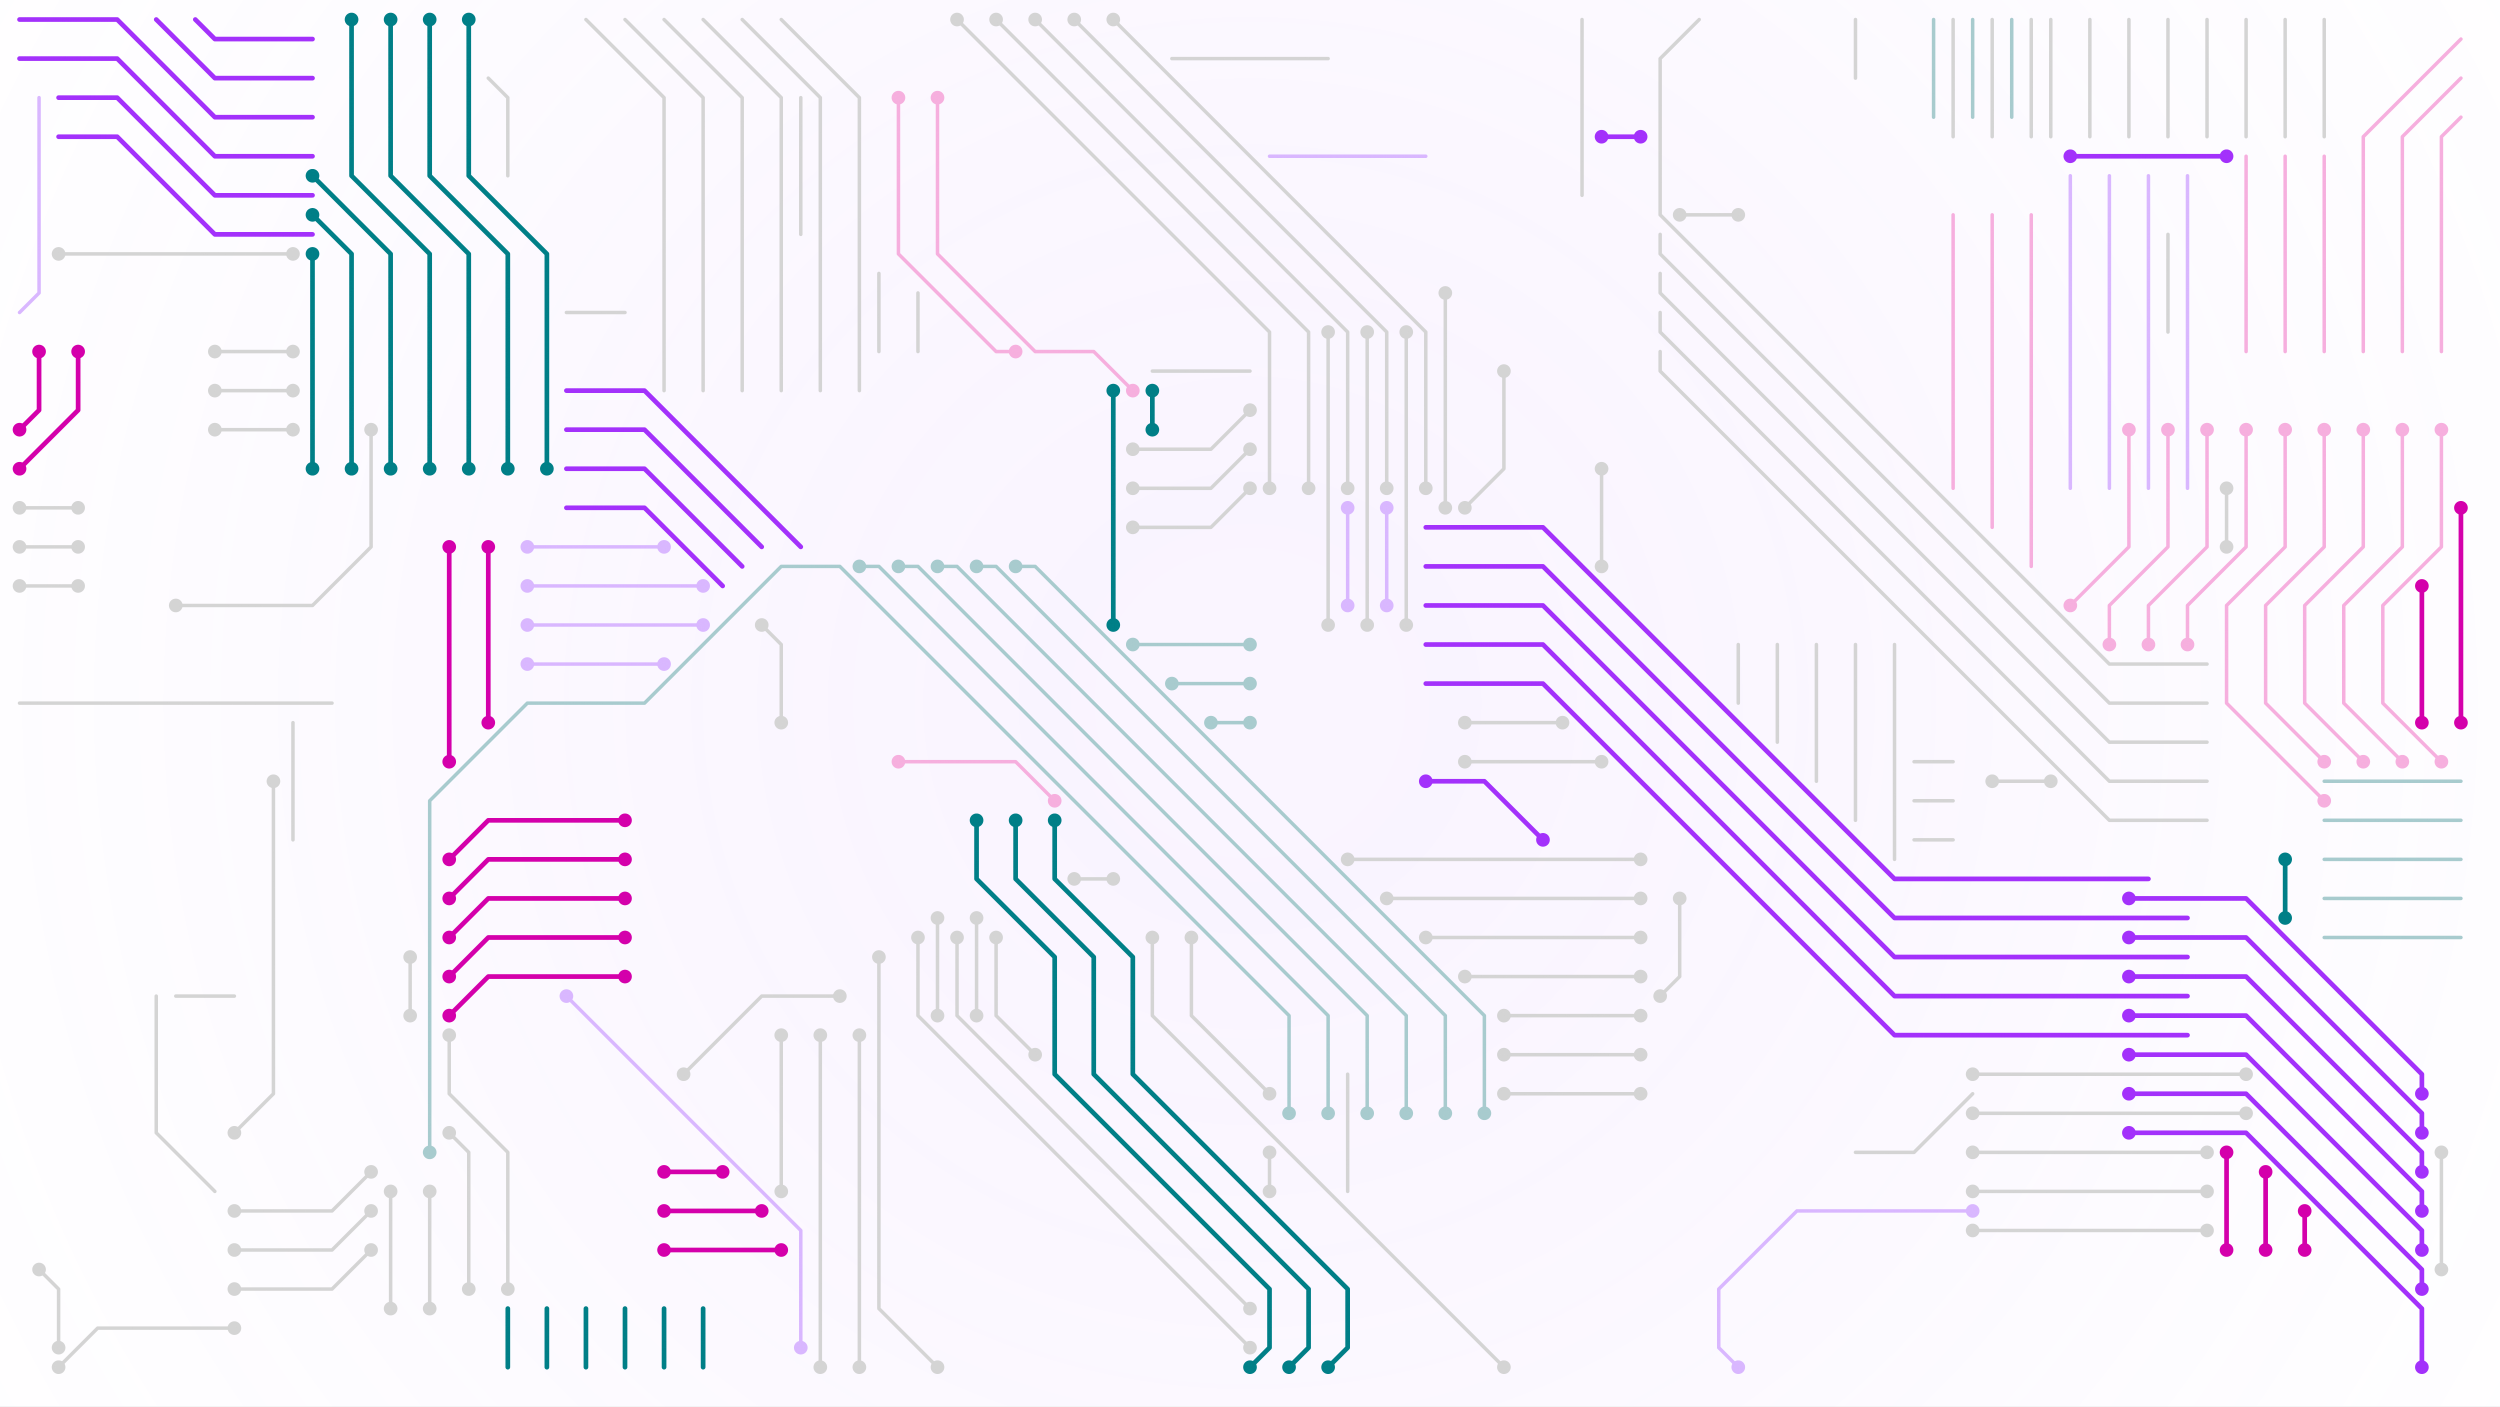
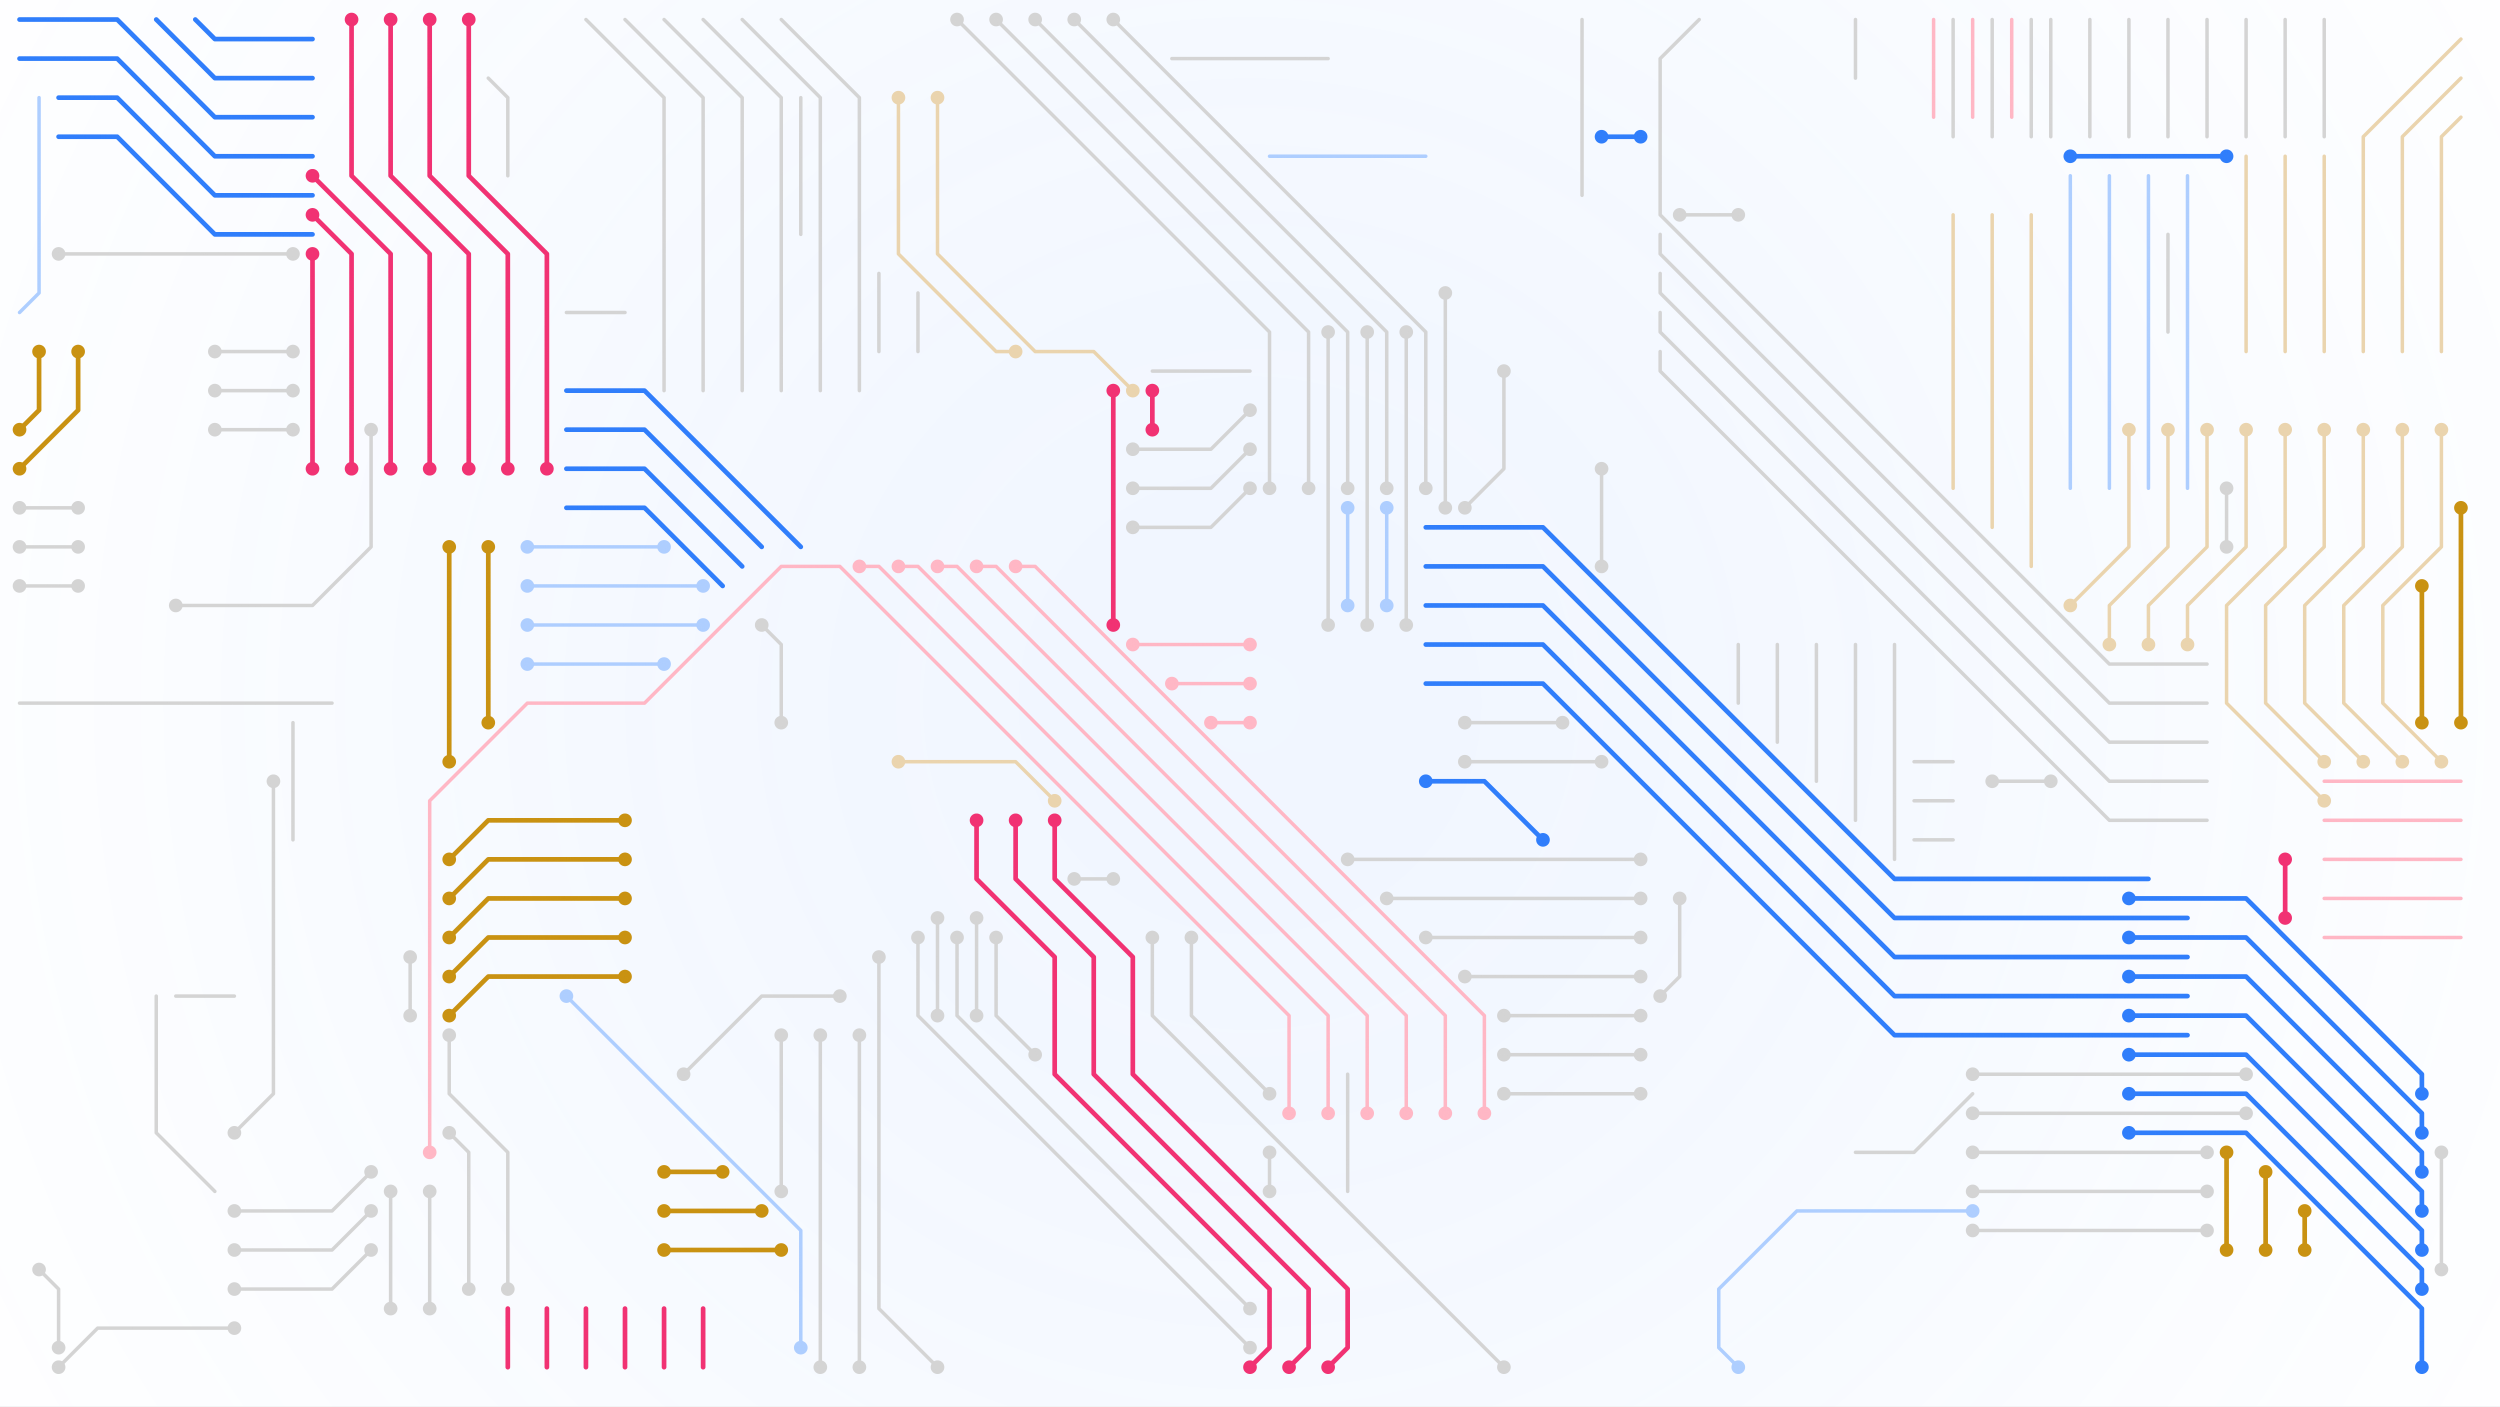
<svg xmlns="http://www.w3.org/2000/svg" width="2560" height="1440" viewBox="0 0 2560 1440">
  <defs>
    <filter id="glow" x="-20%" y="-20%" width="140%" height="140%">
      <feGaussianBlur in="SourceGraphic" stdDeviation="0.4" result="b" />
      <feComponentTransfer in="b" result="g">
        <feFuncA type="linear" slope="1.2" />
      </feComponentTransfer>
      <feMerge>
        <feMergeNode in="g" />
        <feMergeNode in="SourceGraphic" />
      </feMerge>
    </filter>
    <radialGradient id="glow-bg" gradientUnits="userSpaceOnUse" cx="1280" cy="720" r="1792">
-       <stop offset="0" stop-color="#bb7aff" stop-opacity="0.08" />
-       <stop offset="0.125" stop-color="#bb7aff" stop-opacity="0.077" />
-       <stop offset="0.25" stop-color="#bb7aff" stop-opacity="0.068" />
-       <stop offset="0.375" stop-color="#bb7aff" stop-opacity="0.055" />
-       <stop offset="0.5" stop-color="#bb7aff" stop-opacity="0.04" />
-       <stop offset="0.625" stop-color="#bb7aff" stop-opacity="0.025" />
-       <stop offset="0.75" stop-color="#bb7aff" stop-opacity="0.013" />
-       <stop offset="0.875" stop-color="#bb7aff" stop-opacity="0.003" />
-       <stop offset="1" stop-color="#bb7aff" stop-opacity="0" />
+       <stop offset="0" stop-color="#4d91ff" stop-opacity="0.08" />
+       <stop offset="0.125" stop-color="#4d91ff" stop-opacity="0.077" />
+       <stop offset="0.25" stop-color="#4d91ff" stop-opacity="0.068" />
+       <stop offset="0.375" stop-color="#4d91ff" stop-opacity="0.055" />
+       <stop offset="0.5" stop-color="#4d91ff" stop-opacity="0.04" />
+       <stop offset="0.625" stop-color="#4d91ff" stop-opacity="0.025" />
+       <stop offset="0.75" stop-color="#4d91ff" stop-opacity="0.013" />
+       <stop offset="0.875" stop-color="#4d91ff" stop-opacity="0.003" />
+       <stop offset="1" stop-color="#4d91ff" stop-opacity="0" />
    </radialGradient>
    <filter id="grain" x="0" y="0" width="100%" height="100%" color-interpolation-filters="sRGB">
      <feTurbulence type="fractalNoise" baseFrequency="0.7" numOctaves="2" seed="12962" stitchTiles="stitch" />
      <feColorMatrix type="matrix" values="0.33 0.33 0.33 0 0 0.33 0.33 0.33 0 0 0.33 0.33 0.33 0 0 0 0 0 0 1" />
    </filter>
  </defs>
  <rect width="2560" height="1440" fill="#ffffff" />
  <rect width="2560" height="1440" fill="url(#glow-bg)" />
  <g transform="translate(0 0) scale(20)">
    <g stroke="#d4d4d4" fill="none" stroke-linecap="round">
      <path d="M105 7L105 1M107 7L107 1M109 7L109 1M111 7L111 1M113 7L113 1M115 7L115 1M117 7L117 1M119 7L119 1M125 65L125 59M84 56L77 56M84 54L77 54M84 52L77 52M84 50L75 50M84 48L73 48M84 46L71 46M84 44L69 44M113 42L108 42L85 19L85 18M113 40L108 40L85 17L85 16M113 38L108 38L85 15L85 14M113 36L108 36L85 13L85 12M113 34L108 34L85 11L85 3L87 1M65 25L65 17L49 1M67 25L67 17L51 1M69 25L69 17L53 1M71 25L71 17L55 1M73 25L73 17L57 1M97 33L97 44M95 33L95 42M93 33L93 40M91 33L91 38M89 33L89 36M75 37L80 37M75 39L82 39M34 20L34 5L30 1M36 20L36 5L32 1M38 20L38 5L34 1M40 20L40 5L36 1M42 20L42 5L38 1M44 20L44 5L40 1M100 7L100 1M102 7L102 1M104 7L104 1M101 55L115 55M101 57L115 57M101 59L113 59M101 61L113 61M101 63L113 63M68 32L68 17M70 32L70 17M72 32L72 17M61 48L61 52L65 56M59 48L59 52L77 70M51 48L51 52L53 54M49 48L49 52L64 67M47 48L47 52L64 69M40 37L40 33L39 32M17 36L1 36M59 19L64 19M57 45L55 45M58 23L62 23L64 21M58 25L62 25L64 23M58 27L62 27L64 25M69 55L69 61M100 43L98 43M100 41L98 41M100 39L98 39M114 25L114 28M81 10L81 1M20 67L20 61M22 67L22 61M3 69L3 66L2 65M74 15L74 26M82 24L82 29M12 62L17 62L19 60M12 64L17 64L19 62M12 66L17 66L19 64M102 40L105 40M68 3L60 3M8 51L8 58L11 61M3 13L15 13M45 49L45 67L48 70M41 5L41 12M11 18L15 18M11 20L15 20M11 22L15 22M12 68L5 68L3 70M95 59L98 59L101 56M14 40L14 56L12 58M12 51L9 51M32 16L29 16M26 9L26 5L25 4M111 17L111 12M77 19L77 24L75 26M45 18L45 14M47 18L47 15M65 59L65 61M44 53L44 70M42 53L42 70M40 53L40 61M43 51L39 51L35 55M89 11L86 11M50 47L50 52M48 47L48 52M15 43L15 37M86 46L86 50L85 51M95 4L95 1M21 52L21 49M9 31L16 31L19 28L19 22M4 30L1 30M4 28L1 28M4 26L1 26M24 66L24 59L23 58M26 66L26 59L23 56L23 53" stroke-width=".18" stroke-linejoin="round" />
      <path d="M125 65h0M125 59h0M84 56h0M77 56h0M84 54h0M77 54h0M84 52h0M77 52h0M84 50h0M75 50h0M84 48h0M73 48h0M84 46h0M71 46h0M84 44h0M69 44h0M65 25h0M49 1h0M67 25h0M51 1h0M69 25h0M53 1h0M71 25h0M55 1h0M73 25h0M57 1h0M75 37h0M80 37h0M75 39h0M82 39h0M101 55h0M115 55h0M101 57h0M115 57h0M101 59h0M113 59h0M101 61h0M113 61h0M101 63h0M113 63h0M68 32h0M68 17h0M70 32h0M70 17h0M72 32h0M72 17h0M61 48h0M65 56h0M59 48h0M77 70h0M51 48h0M53 54h0M49 48h0M64 67h0M47 48h0M64 69h0M40 37h0M39 32h0M57 45h0M55 45h0M58 23h0M64 21h0M58 25h0M64 23h0M58 27h0M64 25h0M114 25h0M114 28h0M20 67h0M20 61h0M22 67h0M22 61h0M3 69h0M2 65h0M74 15h0M74 26h0M82 24h0M82 29h0M12 62h0M19 60h0M12 64h0M19 62h0M12 66h0M19 64h0M102 40h0M105 40h0M3 13h0M15 13h0M45 49h0M48 70h0M11 18h0M15 18h0M11 20h0M15 20h0M11 22h0M15 22h0M12 68h0M3 70h0M14 40h0M12 58h0M77 19h0M75 26h0M65 59h0M65 61h0M44 53h0M44 70h0M42 53h0M42 70h0M40 53h0M40 61h0M43 51h0M35 55h0M89 11h0M86 11h0M50 47h0M50 52h0M48 47h0M48 52h0M86 46h0M85 51h0M21 52h0M21 49h0M9 31h0M19 22h0M4 30h0M1 30h0M4 28h0M1 28h0M4 26h0M1 26h0M24 66h0M23 58h0M26 66h0M23 53h0" stroke-width=".7" />
    </g>
-     <g stroke="#a8cbce" fill="none" stroke-linecap="round">
+     <g stroke="#aeceff" fill="none" stroke-linecap="round">
+       <path d="M2 5L2 15L1 16M106 25L106 9M108 25L108 9M110 25L110 9M112 25L112 9M101 62L92 62L88 66L88 69L89 70M27 28L34 28M27 30L36 30M27 32L36 32M27 34L34 34M41 69L41 63L29 51M69 31L69 26M71 31L71 26M73 8L65 8" stroke-width=".18" stroke-linejoin="round" />
+       <path d="M101 62h0M89 70h0M27 28h0M34 28h0M27 30h0M36 30h0M27 32h0M36 32h0M27 34h0M34 34h0M41 69h0M29 51h0M69 31h0M69 26h0M71 31h0M71 26h0" stroke-width=".7" />
+     </g>
+     <g stroke="#ffb7c5" fill="none" stroke-linecap="round">
      <path d="M66 57L66 52L43 29L40 29L33 36L27 36L22 41L22 59M68 57L68 52L45 29L44 29M70 57L70 52L47 29L46 29M72 57L72 52L49 29L48 29M74 57L74 52L51 29L50 29M76 57L76 52L53 29L52 29M119 40L126 40M119 42L126 42M119 44L126 44M119 46L126 46M119 48L126 48M64 37L62 37M64 35L60 35M64 33L58 33M99 6L99 1M101 6L101 1M103 6L103 1" stroke-width=".18" stroke-linejoin="round" />
      <path d="M66 57h0M22 59h0M68 57h0M44 29h0M70 57h0M46 29h0M72 57h0M48 29h0M74 57h0M50 29h0M76 57h0M52 29h0M64 37h0M62 37h0M64 35h0M60 35h0M64 33h0M58 33h0" stroke-width=".7" />
    </g>
-     <g stroke="#f6afde" fill="none" stroke-linecap="round">
+     <g stroke="#ead4ae" fill="none" stroke-linecap="round">
      <path d="M115 18L115 8M117 18L117 8M119 18L119 8M121 18L121 7L126 2M123 18L123 7L126 4M125 18L125 7L126 6M125 22L125 28L122 31L122 36L125 39M123 22L123 28L120 31L120 36L123 39M121 22L121 28L118 31L118 36L121 39M119 22L119 28L116 31L116 36L119 39M117 22L117 28L114 31L114 36L119 41M115 22L115 28L112 31L112 33M113 22L113 28L110 31L110 33M111 22L111 28L108 31L108 33M109 22L109 28L106 31M104 11L104 29M102 11L102 27M100 11L100 25M48 5L48 13L53 18L56 18L58 20M46 5L46 13L51 18L52 18M46 39L52 39L54 41" stroke-width=".18" stroke-linejoin="round" />
      <path d="M125 22h0M125 39h0M123 22h0M123 39h0M121 22h0M121 39h0M119 22h0M119 39h0M117 22h0M119 41h0M115 22h0M112 33h0M113 22h0M110 33h0M111 22h0M108 33h0M109 22h0M106 31h0M48 5h0M58 20h0M46 5h0M52 18h0M46 39h0M54 41h0" stroke-width=".7" />
    </g>
-     <g stroke="#d9b7ff" fill="none" stroke-linecap="round">
-       <path d="M2 5L2 15L1 16M106 25L106 9M108 25L108 9M110 25L110 9M112 25L112 9M101 62L92 62L88 66L88 69L89 70M27 28L34 28M27 30L36 30M27 32L36 32M27 34L34 34M41 69L41 63L29 51M69 31L69 26M71 31L71 26M73 8L65 8" stroke-width=".18" stroke-linejoin="round" />
-       <path d="M101 62h0M89 70h0M27 28h0M34 28h0M27 30h0M36 30h0M27 32h0M36 32h0M27 34h0M34 34h0M41 69h0M29 51h0M69 31h0M69 26h0M71 31h0M71 26h0" stroke-width=".7" />
+     <g stroke="#307efb" fill="none" stroke-linecap="round">
+       <path d="M109 46L115 46L124 55L124 56M109 48L115 48L124 57L124 58M109 50L115 50L124 59L124 60M109 52L115 52L124 61L124 62M109 54L115 54L124 63L124 64M109 56L115 56L124 65L124 66M109 58L115 58L124 67L124 70M16 12L11 12L6 7L3 7M16 10L11 10L6 5L3 5M16 8L11 8L6 3L1 3M16 6L11 6L6 1L1 1M16 4L11 4L8 1M16 2L11 2L10 1M73 27L79 27L97 45L110 45M73 29L79 29L97 47L112 47M73 31L79 31L97 49L112 49M73 33L79 33L97 51L112 51M73 35L79 35L97 53L112 53M106 8L114 8M29 20L33 20L41 28M29 22L33 22L39 28M29 24L33 24L38 29M29 26L33 26L37 30M73 40L76 40L79 43M84 7L82 7" stroke-width=".24" stroke-linejoin="round" />
+       <path d="M109 46h0M124 56h0M109 48h0M124 58h0M109 50h0M124 60h0M109 52h0M124 62h0M109 54h0M124 64h0M109 56h0M124 66h0M109 58h0M124 70h0M106 8h0M114 8h0M73 40h0M79 43h0M84 7h0M82 7h0" stroke-width=".7" />
    </g>
-     <g stroke="#007f87" fill="none" stroke-linecap="round">
+     <g stroke="#f13273" fill="none" stroke-linecap="round">
      <path d="M117 44L117 47M36 67L36 70M34 67L34 70M32 67L32 70M30 67L30 70M28 67L28 70M26 67L26 70M54 42L54 45L58 49L58 55L69 66L69 69L68 70M52 42L52 45L56 49L56 55L67 66L67 69L66 70M50 42L50 45L54 49L54 55L65 66L65 69L64 70M16 24L16 13M18 24L18 13L16 11M20 24L20 13L16 9M22 24L22 13L18 9L18 1M24 24L24 13L20 9L20 1M26 24L26 13L22 9L22 1M28 24L28 13L24 9L24 1M59 20L59 22M57 20L57 32" stroke-width=".24" stroke-linejoin="round" />
      <path d="M117 44h0M117 47h0M54 42h0M68 70h0M52 42h0M66 70h0M50 42h0M64 70h0M16 24h0M16 13h0M18 24h0M16 11h0M20 24h0M16 9h0M22 24h0M18 1h0M24 24h0M20 1h0M26 24h0M22 1h0M28 24h0M24 1h0M59 20h0M59 22h0M57 20h0M57 32h0" stroke-width=".7" />
    </g>
-     <g stroke="#d400ab" fill="none" stroke-linecap="round">
+     <g stroke="#c99212" fill="none" stroke-linecap="round">
      <path d="M32 50L25 50L23 52M32 48L25 48L23 50M32 46L25 46L23 48M32 44L25 44L23 46M32 42L25 42L23 44M4 18L4 21L1 24M2 18L2 21L1 22M114 64L114 59M116 64L116 60M118 64L118 62M124 37L124 30M126 37L126 26M25 28L25 37M23 28L23 39M34 60L37 60M34 62L39 62M34 64L40 64" stroke-width=".24" stroke-linejoin="round" />
      <path d="M32 50h0M23 52h0M32 48h0M23 50h0M32 46h0M23 48h0M32 44h0M23 46h0M32 42h0M23 44h0M4 18h0M1 24h0M2 18h0M1 22h0M114 64h0M114 59h0M116 64h0M116 60h0M118 64h0M118 62h0M124 37h0M124 30h0M126 37h0M126 26h0M25 28h0M25 37h0M23 28h0M23 39h0M34 60h0M37 60h0M34 62h0M39 62h0M34 64h0M40 64h0" stroke-width=".7" />
-     </g>
-     <g stroke="#a331fb" fill="none" stroke-linecap="round">
-       <path d="M109 46L115 46L124 55L124 56M109 48L115 48L124 57L124 58M109 50L115 50L124 59L124 60M109 52L115 52L124 61L124 62M109 54L115 54L124 63L124 64M109 56L115 56L124 65L124 66M109 58L115 58L124 67L124 70M16 12L11 12L6 7L3 7M16 10L11 10L6 5L3 5M16 8L11 8L6 3L1 3M16 6L11 6L6 1L1 1M16 4L11 4L8 1M16 2L11 2L10 1M73 27L79 27L97 45L110 45M73 29L79 29L97 47L112 47M73 31L79 31L97 49L112 49M73 33L79 33L97 51L112 51M73 35L79 35L97 53L112 53M106 8L114 8M29 20L33 20L41 28M29 22L33 22L39 28M29 24L33 24L38 29M29 26L33 26L37 30M73 40L76 40L79 43M84 7L82 7" stroke-width=".24" stroke-linejoin="round" />
-       <path d="M109 46h0M124 56h0M109 48h0M124 58h0M109 50h0M124 60h0M109 52h0M124 62h0M109 54h0M124 64h0M109 56h0M124 66h0M109 58h0M124 70h0M106 8h0M114 8h0M73 40h0M79 43h0M84 7h0M82 7h0" stroke-width=".7" />
    </g>
  </g>
  <rect width="2560" height="1440" filter="url(#grain)" opacity="0.04" style="mix-blend-mode:overlay" />
</svg>
